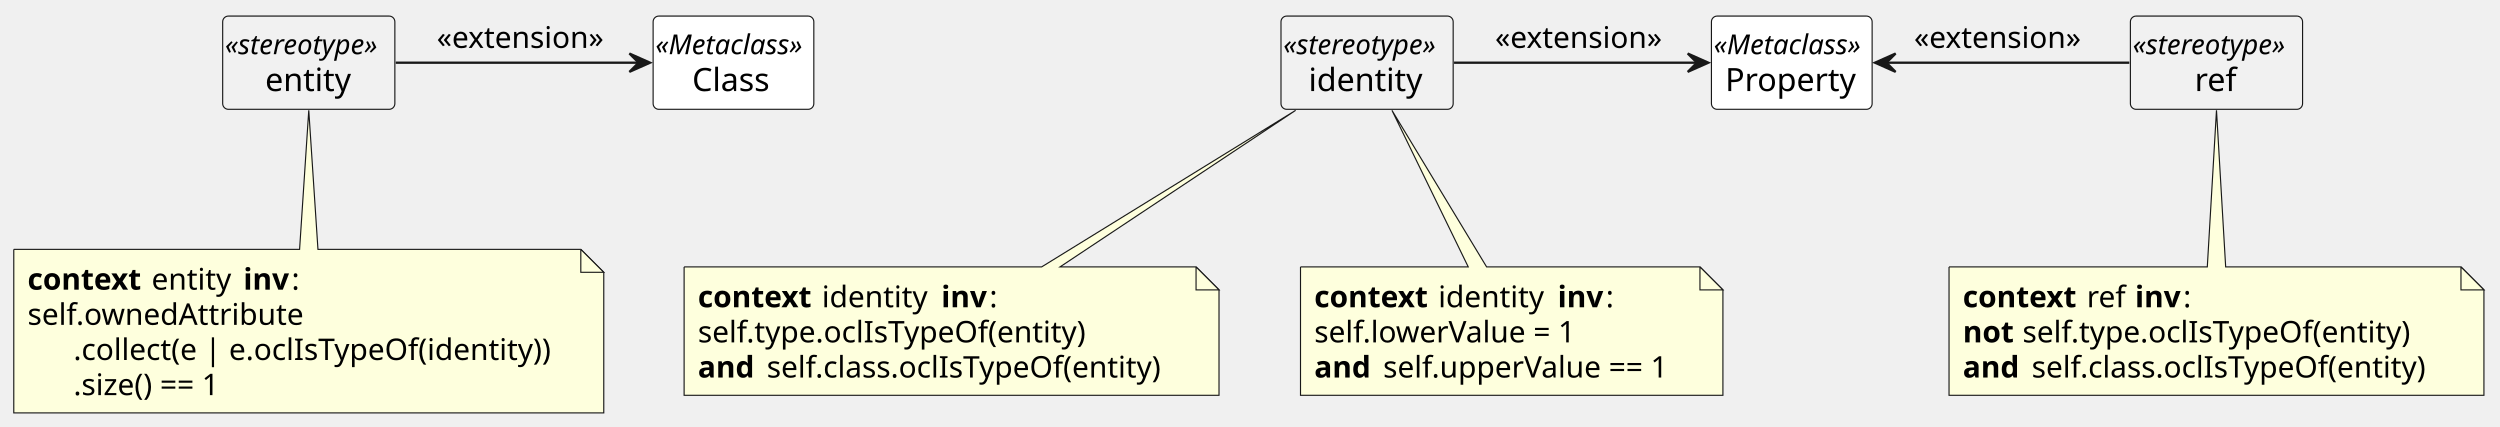
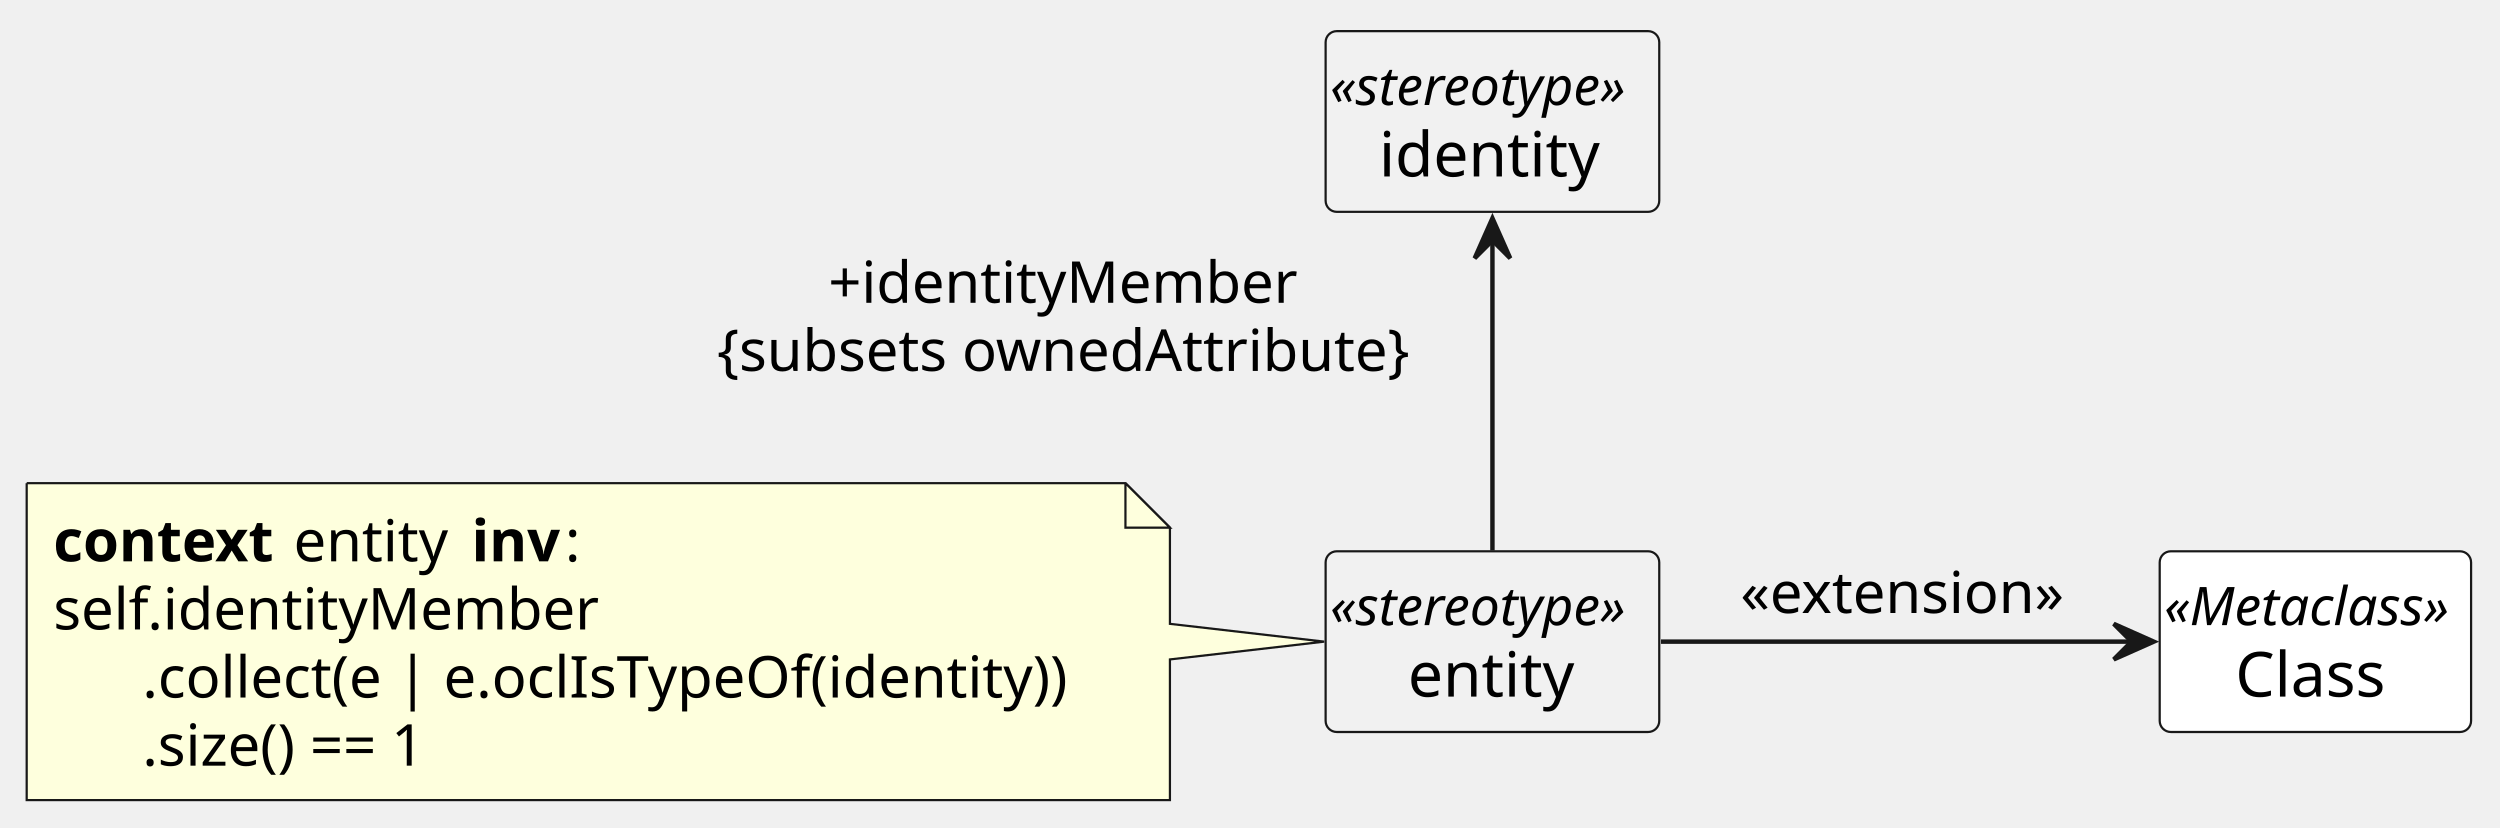
- <svg xmlns="http://www.w3.org/2000/svg" contentStyleType="text/css" height="186px" preserveAspectRatio="none" style="width:1089px;height:186px;background:#FFFFFF;" version="1.1" viewBox="0 0 1089 186" width="1089px" zoomAndPan="magnify">
+ <svg xmlns="http://www.w3.org/2000/svg" contentStyleType="text/css" height="186px" preserveAspectRatio="none" style="width:562px;height:186px;" version="1.1" viewBox="0 0 562 186" width="562px" zoomAndPan="magnify">
  <defs />
  <g>
+     <g id="elem_identity">
+       <rect codeLine="5" fill="#F1F1F1" height="40.621" id="identity" rx="2.5" ry="2.5" style="stroke:#181818;stroke-width:0.5;" width="75" x="298" y="7" />
+       <text fill="#000000" font-family="sans-serif" font-size="12" font-style="italic" lengthAdjust="spacing" textLength="73" x="299" y="23.602">«stereotype»</text>
+       <text fill="#000000" font-family="sans-serif" font-size="14" lengthAdjust="spacing" textLength="51" x="310" y="39.668">identity</text>
+     </g>
    <g id="elem_Class">
-       <rect codeLine="4" fill="#FFFFFF" height="40.621" id="Class" rx="2.5" ry="2.5" style="stroke:#181818;stroke-width:0.5;" width="70" x="284.5" y="7" />
-       <text fill="#000000" font-family="sans-serif" font-size="12" font-style="italic" lengthAdjust="spacing" textLength="68" x="285.5" y="23.602">«Metaclass»</text>
-       <text fill="#000000" font-family="sans-serif" font-size="14" lengthAdjust="spacing" textLength="36" x="301.5" y="39.668">Class</text>
+       <rect codeLine="6" fill="#FFFFFF" height="40.621" id="Class" rx="2.5" ry="2.5" style="stroke:#181818;stroke-width:0.5;" width="70" x="485.5" y="123.93" />
+       <text fill="#000000" font-family="sans-serif" font-size="12" font-style="italic" lengthAdjust="spacing" textLength="68" x="486.5" y="140.532">«Metaclass»</text>
+       <text fill="#000000" font-family="sans-serif" font-size="14" lengthAdjust="spacing" textLength="36" x="502.5" y="156.598">Class</text>
    </g>
    <g id="elem_entity">
-       <rect codeLine="5" fill="#F1F1F1" height="40.621" id="entity" rx="2.5" ry="2.5" style="stroke:#181818;stroke-width:0.5;" width="75" x="97" y="7" />
-       <text fill="#000000" font-family="sans-serif" font-size="12" font-style="italic" lengthAdjust="spacing" textLength="73" x="98" y="23.602">«stereotype»</text>
-       <text fill="#000000" font-family="sans-serif" font-size="14" lengthAdjust="spacing" textLength="38" x="115.5" y="39.668">entity</text>
-     </g>
-     <g id="elem_Property">
-       <rect codeLine="8" fill="#FFFFFF" height="40.621" id="Property" rx="2.5" ry="2.5" style="stroke:#181818;stroke-width:0.5;" width="70" x="745.5" y="7" />
-       <text fill="#000000" font-family="sans-serif" font-size="12" font-style="italic" lengthAdjust="spacing" textLength="68" x="746.5" y="23.602">«Metaclass»</text>
-       <text fill="#000000" font-family="sans-serif" font-size="14" lengthAdjust="spacing" textLength="58" x="751.5" y="39.668">Property</text>
-     </g>
-     <g id="elem_identity">
-       <rect codeLine="9" fill="#F1F1F1" height="40.621" id="identity" rx="2.5" ry="2.5" style="stroke:#181818;stroke-width:0.5;" width="75" x="558" y="7" />
-       <text fill="#000000" font-family="sans-serif" font-size="12" font-style="italic" lengthAdjust="spacing" textLength="73" x="559" y="23.602">«stereotype»</text>
-       <text fill="#000000" font-family="sans-serif" font-size="14" lengthAdjust="spacing" textLength="51" x="570" y="39.668">identity</text>
-     </g>
-     <g id="elem_idtynote">
-       <path d="M298,116.27 L298,172.202 A0,0 0 0 0 298,172.202 L531,172.202 A0,0 0 0 0 531,172.202 L531,126.27 L521,116.27 L461.73,116.27 L564.38,48.06 L453.73,116.27 L298,116.27 A0,0 0 0 0 298,116.27 " fill="#FEFFDD" style="stroke:#181818;stroke-width:0.5;" />
-       <path d="M521,116.27 L521,126.27 L531,126.27 L521,116.27 " fill="#FEFFDD" style="stroke:#181818;stroke-width:0.5;" />
-       <text fill="#000000" font-family="sans-serif" font-size="13" font-weight="bold" lengthAdjust="spacing" textLength="50" x="304" y="133.838">context</text>
-       <text fill="#000000" font-family="sans-serif" font-size="13" lengthAdjust="spacing" textLength="48" x="358" y="133.838">identity</text>
-       <text fill="#000000" font-family="sans-serif" font-size="13" font-weight="bold" lengthAdjust="spacing" textLength="21" x="410" y="133.838">inv</text>
-       <text fill="#000000" font-family="sans-serif" font-size="13" lengthAdjust="spacing" textLength="4" x="431" y="133.838">:</text>
-       <text fill="#000000" font-family="sans-serif" font-size="13" lengthAdjust="spacing" textLength="177" x="304" y="149.149">self.type.oclIsTypeOf(entity)</text>
-       <text fill="#000000" font-family="sans-serif" font-size="13" font-weight="bold" lengthAdjust="spacing" textLength="26" x="304" y="164.459">and</text>
-       <text fill="#000000" font-family="sans-serif" font-size="13" lengthAdjust="spacing" textLength="182" x="334" y="164.459">self.class.oclIsTypeOf(entity)</text>
-     </g>
-     <g id="elem_cardnote">
-       <path d="M566.5,116.27 L566.5,172.202 A0,0 0 0 0 566.5,172.202 L750.5,172.202 A0,0 0 0 0 750.5,172.202 L750.5,126.27 L740.5,116.27 L647.57,116.27 L606.33,48.06 L639.57,116.27 L566.5,116.27 A0,0 0 0 0 566.5,116.27 " fill="#FEFFDD" style="stroke:#181818;stroke-width:0.5;" />
-       <path d="M740.5,116.27 L740.5,126.27 L750.5,126.27 L740.5,116.27 " fill="#FEFFDD" style="stroke:#181818;stroke-width:0.5;" />
-       <text fill="#000000" font-family="sans-serif" font-size="13" font-weight="bold" lengthAdjust="spacing" textLength="50" x="572.5" y="133.838">context</text>
-       <text fill="#000000" font-family="sans-serif" font-size="13" lengthAdjust="spacing" textLength="48" x="626.5" y="133.838">identity</text>
-       <text fill="#000000" font-family="sans-serif" font-size="13" font-weight="bold" lengthAdjust="spacing" textLength="21" x="678.5" y="133.838">inv</text>
-       <text fill="#000000" font-family="sans-serif" font-size="13" lengthAdjust="spacing" textLength="4" x="699.5" y="133.838">:</text>
-       <text fill="#000000" font-family="sans-serif" font-size="13" lengthAdjust="spacing" textLength="121" x="572.5" y="149.149">self.lowerValue = 1</text>
-       <text fill="#000000" font-family="sans-serif" font-size="13" font-weight="bold" lengthAdjust="spacing" textLength="26" x="572.5" y="164.459">and</text>
-       <text fill="#000000" font-family="sans-serif" font-size="13" lengthAdjust="spacing" textLength="133" x="602.5" y="164.459">self.upperValue == 1</text>
+       <rect codeLine="7" fill="#F1F1F1" height="40.621" id="entity" rx="2.5" ry="2.5" style="stroke:#181818;stroke-width:0.5;" width="75" x="298" y="123.93" />
+       <text fill="#000000" font-family="sans-serif" font-size="12" font-style="italic" lengthAdjust="spacing" textLength="73" x="299" y="140.532">«stereotype»</text>
+       <text fill="#000000" font-family="sans-serif" font-size="14" lengthAdjust="spacing" textLength="38" x="316.5" y="156.598">entity</text>
    </g>
    <g id="elem_idnote">
-       <path d="M6,108.62 L6,179.862 A0,0 0 0 0 6,179.862 L263,179.862 A0,0 0 0 0 263,179.862 L263,118.62 L253,108.62 L138.5,108.62 L134.5,48.06 L130.5,108.62 L6,108.62 A0,0 0 0 0 6,108.62 " fill="#FEFFDD" style="stroke:#181818;stroke-width:0.5;" />
+       <path d="M6,108.62 L6,179.862 A0,0 0 0 0 6,179.862 L263,179.862 A0,0 0 0 0 263,179.862 L263,148.24 L297.69,144.24 L263,140.24 L263,118.62 L253,108.62 L6,108.62 A0,0 0 0 0 6,108.62 " fill="#FEFFDD" style="stroke:#181818;stroke-width:0.5;" />
      <path d="M253,108.62 L253,118.62 L263,118.62 L253,108.62 " fill="#FEFFDD" style="stroke:#181818;stroke-width:0.5;" />
      <text fill="#000000" font-family="sans-serif" font-size="13" font-weight="bold" lengthAdjust="spacing" textLength="50" x="12" y="126.188">context</text>
      <text fill="#000000" font-family="sans-serif" font-size="13" lengthAdjust="spacing" textLength="36" x="66" y="126.188">entity</text>
      <text fill="#000000" font-family="sans-serif" font-size="13" font-weight="bold" lengthAdjust="spacing" textLength="21" x="106" y="126.188">inv</text>
      <text fill="#000000" font-family="sans-serif" font-size="13" lengthAdjust="spacing" textLength="4" x="127" y="126.188">:</text>
-       <text fill="#000000" font-family="sans-serif" font-size="13" lengthAdjust="spacing" textLength="124" x="12" y="141.499">self.ownedAttribute</text>
+       <text fill="#000000" font-family="sans-serif" font-size="13" lengthAdjust="spacing" textLength="125" x="12" y="141.499">self.identityMember</text>
      <text fill="#000000" font-family="sans-serif" font-size="13" lengthAdjust="spacing" textLength="216" x="32" y="156.81">.collect(e | e.oclIsTypeOf(identity))</text>
      <text fill="#000000" font-family="sans-serif" font-size="13" lengthAdjust="spacing" textLength="73" x="32" y="172.12">.size() == 1</text>
    </g>
-     <g id="elem_ref">
-       <rect codeLine="21" fill="#F1F1F1" height="40.621" id="ref" rx="2.5" ry="2.5" style="stroke:#181818;stroke-width:0.5;" width="75" x="928" y="7" />
-       <text fill="#000000" font-family="sans-serif" font-size="12" font-style="italic" lengthAdjust="spacing" textLength="73" x="929" y="23.602">«stereotype»</text>
-       <text fill="#000000" font-family="sans-serif" font-size="14" lengthAdjust="spacing" textLength="19" x="956" y="39.668">ref</text>
-     </g>
-     <g id="elem_refnote">
-       <path d="M849,116.27 L849,172.202 A0,0 0 0 0 849,172.202 L1082,172.202 A0,0 0 0 0 1082,172.202 L1082,126.27 L1072,116.27 L969.5,116.27 L965.5,48.06 L961.5,116.27 L849,116.27 A0,0 0 0 0 849,116.27 " fill="#FEFFDD" style="stroke:#181818;stroke-width:0.5;" />
-       <path d="M1072,116.27 L1072,126.27 L1082,126.27 L1072,116.27 " fill="#FEFFDD" style="stroke:#181818;stroke-width:0.5;" />
-       <text fill="#000000" font-family="sans-serif" font-size="13" font-weight="bold" lengthAdjust="spacing" textLength="50" x="855" y="133.838">context</text>
-       <text fill="#000000" font-family="sans-serif" font-size="13" lengthAdjust="spacing" textLength="17" x="909" y="133.838">ref</text>
-       <text fill="#000000" font-family="sans-serif" font-size="13" font-weight="bold" lengthAdjust="spacing" textLength="21" x="930" y="133.838">inv</text>
-       <text fill="#000000" font-family="sans-serif" font-size="13" lengthAdjust="spacing" textLength="4" x="951" y="133.838">:</text>
-       <text fill="#000000" font-family="sans-serif" font-size="13" font-weight="bold" lengthAdjust="spacing" textLength="22" x="855" y="149.149">not</text>
-       <text fill="#000000" font-family="sans-serif" font-size="13" lengthAdjust="spacing" textLength="177" x="881" y="149.149">self.type.oclIsTypeOf(entity)</text>
-       <text fill="#000000" font-family="sans-serif" font-size="13" font-weight="bold" lengthAdjust="spacing" textLength="26" x="855" y="164.459">and</text>
-       <text fill="#000000" font-family="sans-serif" font-size="13" lengthAdjust="spacing" textLength="182" x="885" y="164.459">self.class.oclIsTypeOf(entity)</text>
+     <g id="link_identity_entity">
+       <path codeLine="8" d="M335.5,54.05 C335.5,75.15 335.5,104.55 335.5,123.74 " fill="none" id="identity-backto-entity" style="stroke:#181818;stroke-width:1.0;" />
+       <polygon fill="#181818" points="335.5,49.06,331.5,58.06,335.5,54.06,339.5,58.06,335.5,49.06" style="stroke:#181818;stroke-width:1.0;" />
+       <text fill="#000000" font-family="sans-serif" font-size="13" lengthAdjust="spacing" textLength="108" x="186.206" y="68.066">+identityMember</text>
+       <text fill="#000000" font-family="sans-serif" font-size="13" lengthAdjust="spacing" textLength="158" x="161.206" y="83.376">{subsets ownedAttribute}</text>
    </g>
    <g id="link_entity_Class">
-       <path codeLine="6" d="M172.38,27.31 C203.23,27.31 246.71,27.31 278.4,27.31 " fill="none" id="entity-to-Class" style="stroke:#181818;stroke-width:1.0;" />
-       <polygon fill="#181818" points="283.17,27.31,274.17,23.31,278.17,27.31,274.17,31.31,283.17,27.31" style="stroke:#181818;stroke-width:1.0;" />
-       <text fill="#000000" font-family="sans-serif" font-size="13" lengthAdjust="spacing" textLength="76" x="190.25" y="20.878">«extension»</text>
-     </g>
-     <g id="link_identity_Property">
-       <path codeLine="10" d="M633.38,27.31 C664.23,27.31 707.71,27.31 739.4,27.31 " fill="none" id="identity-to-Property" style="stroke:#181818;stroke-width:1.0;" />
-       <polygon fill="#181818" points="744.17,27.31,735.17,23.31,739.17,27.31,735.17,31.31,744.17,27.31" style="stroke:#181818;stroke-width:1.0;" />
-       <text fill="#000000" font-family="sans-serif" font-size="13" lengthAdjust="spacing" textLength="76" x="651.25" y="20.878">«extension»</text>
-     </g>
-     <g id="link_Property_ref">
-       <path codeLine="22" d="M821.5,27.31 C853.17,27.31 896.66,27.31 927.53,27.31 " fill="none" id="Property-backto-ref" style="stroke:#181818;stroke-width:1.0;" />
-       <polygon fill="#181818" points="816.73,27.31,825.73,31.31,821.73,27.31,825.73,23.31,816.73,27.31" style="stroke:#181818;stroke-width:1.0;" />
-       <text fill="#000000" font-family="sans-serif" font-size="13" lengthAdjust="spacing" textLength="76" x="833.75" y="20.878">«extension»</text>
+       <path codeLine="9" d="M373.38,144.24 C404.23,144.24 447.71,144.24 479.4,144.24 " fill="none" id="entity-to-Class" style="stroke:#181818;stroke-width:1.0;" />
+       <polygon fill="#181818" points="484.17,144.24,475.17,140.24,479.17,144.24,475.17,148.24,484.17,144.24" style="stroke:#181818;stroke-width:1.0;" />
+       <text fill="#000000" font-family="sans-serif" font-size="13" lengthAdjust="spacing" textLength="76" x="391.25" y="137.808">«extension»</text>
    </g>
  </g>
</svg>
